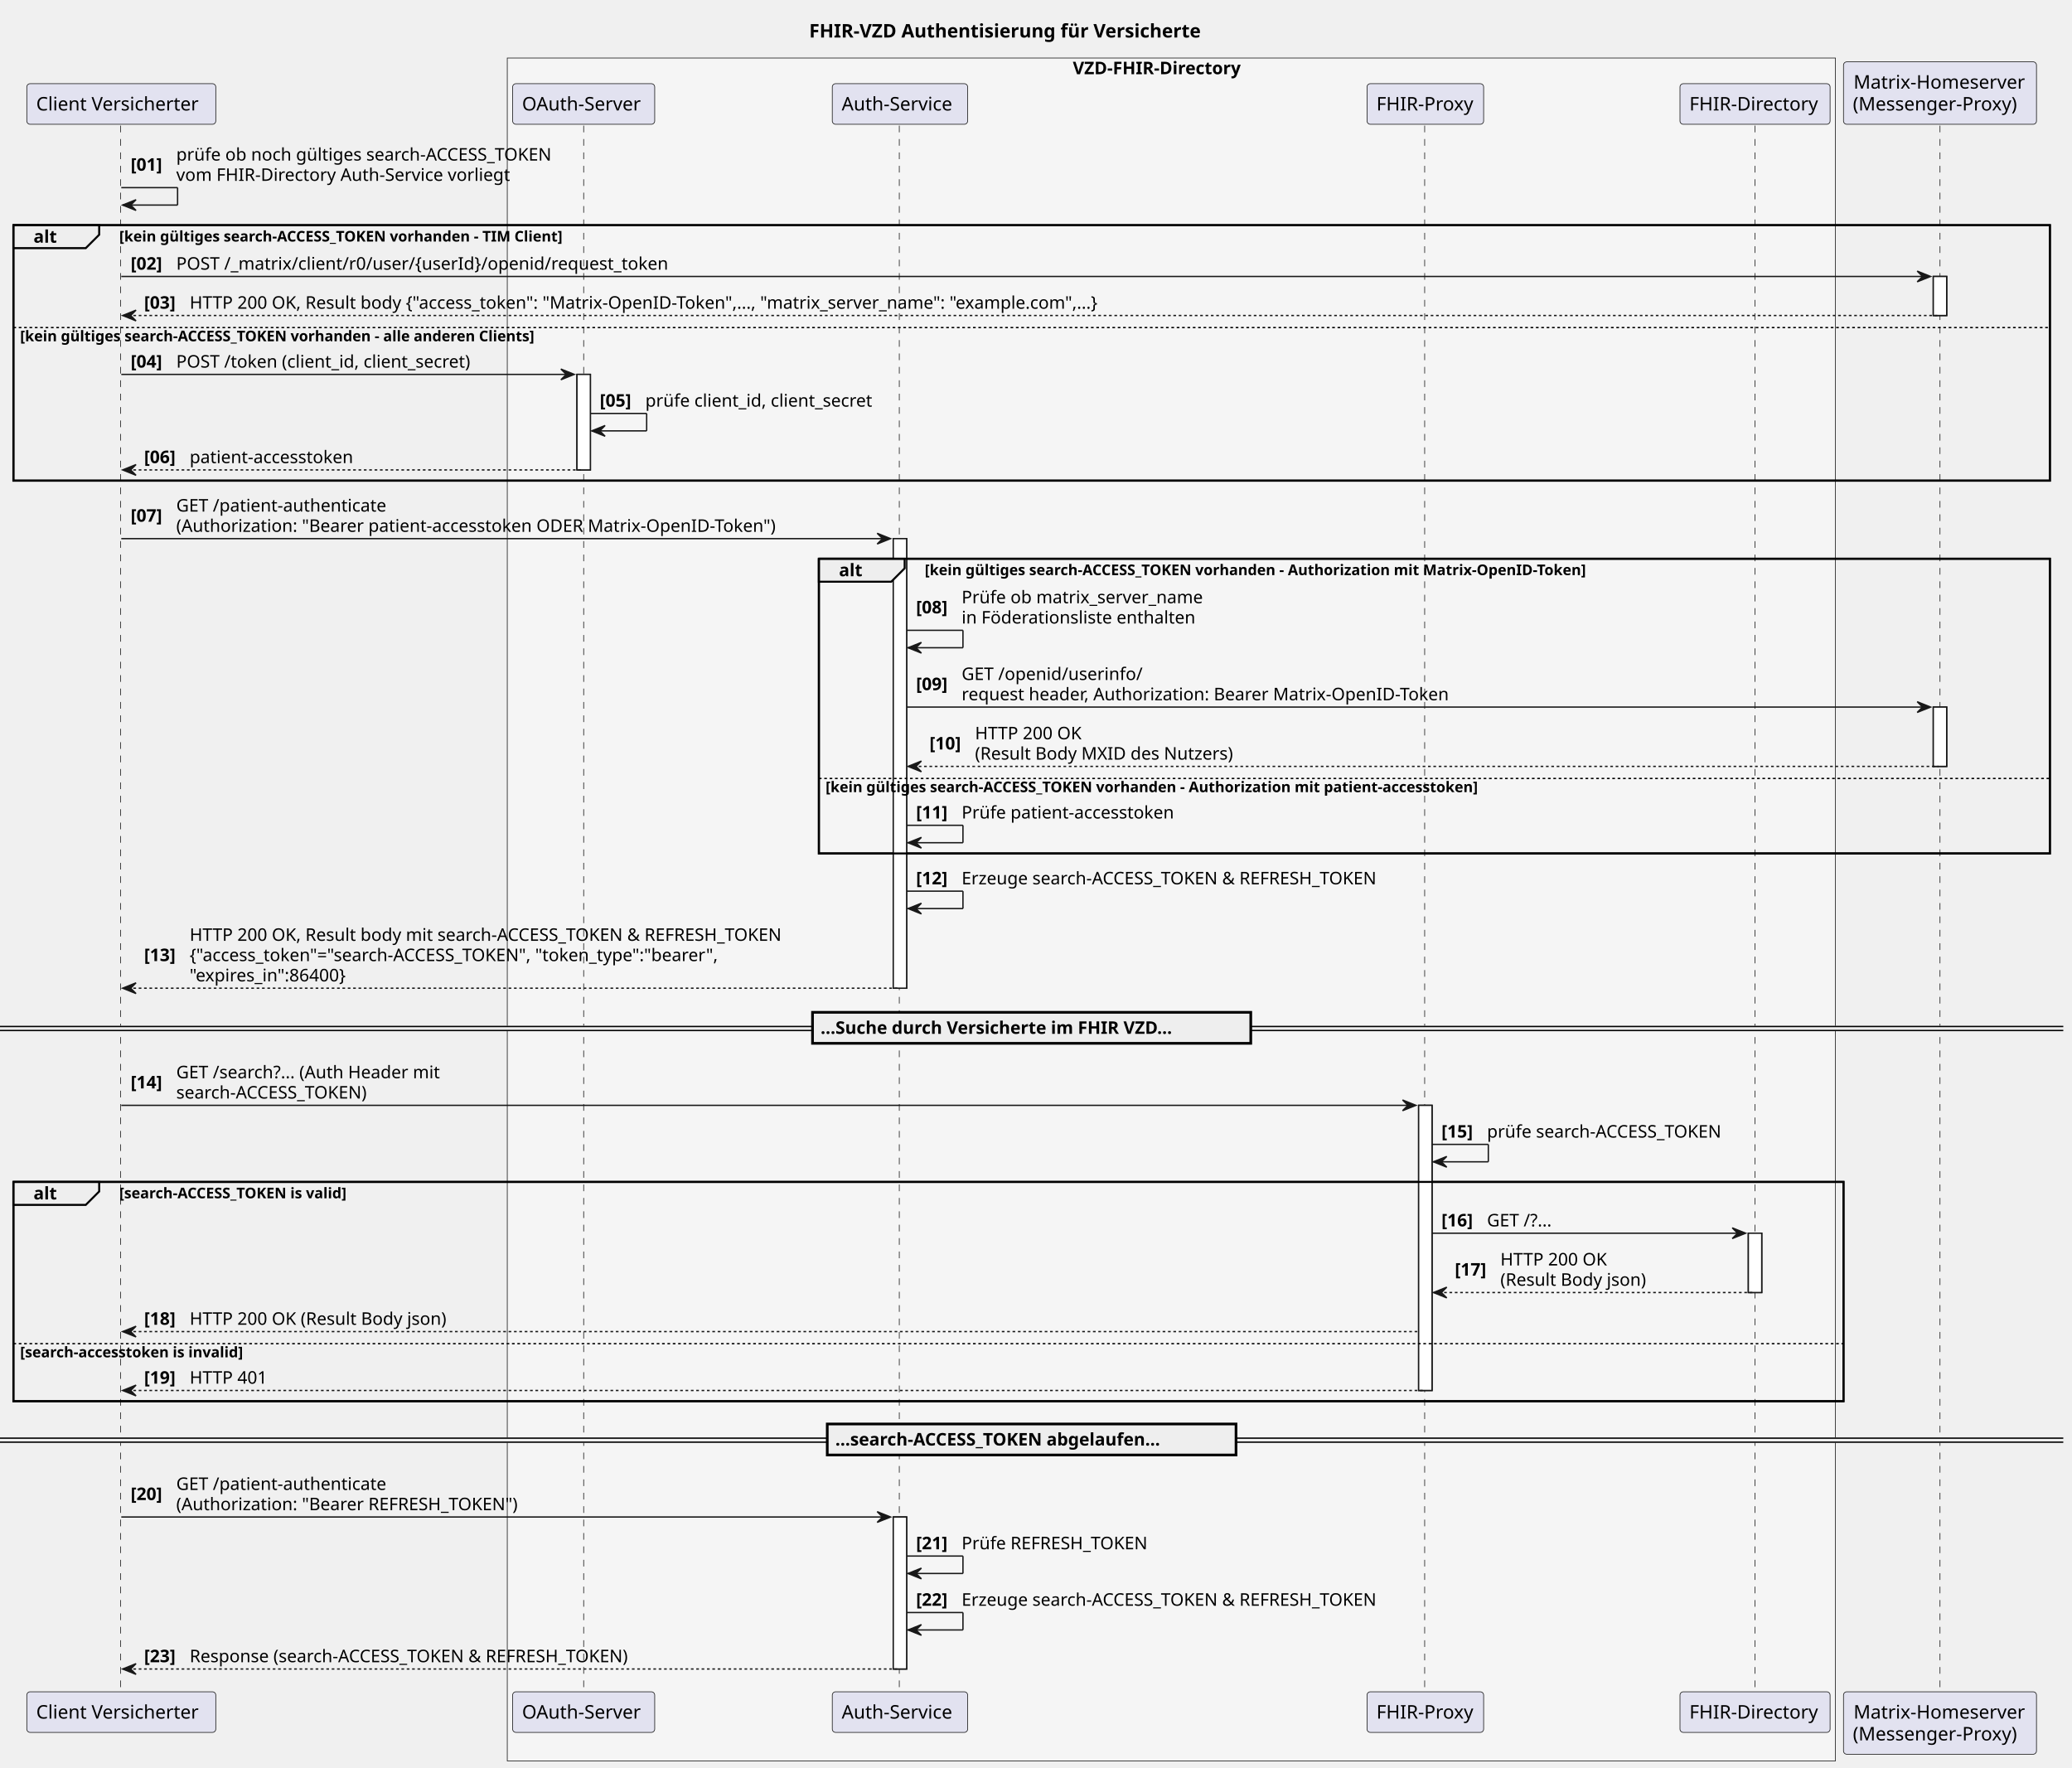
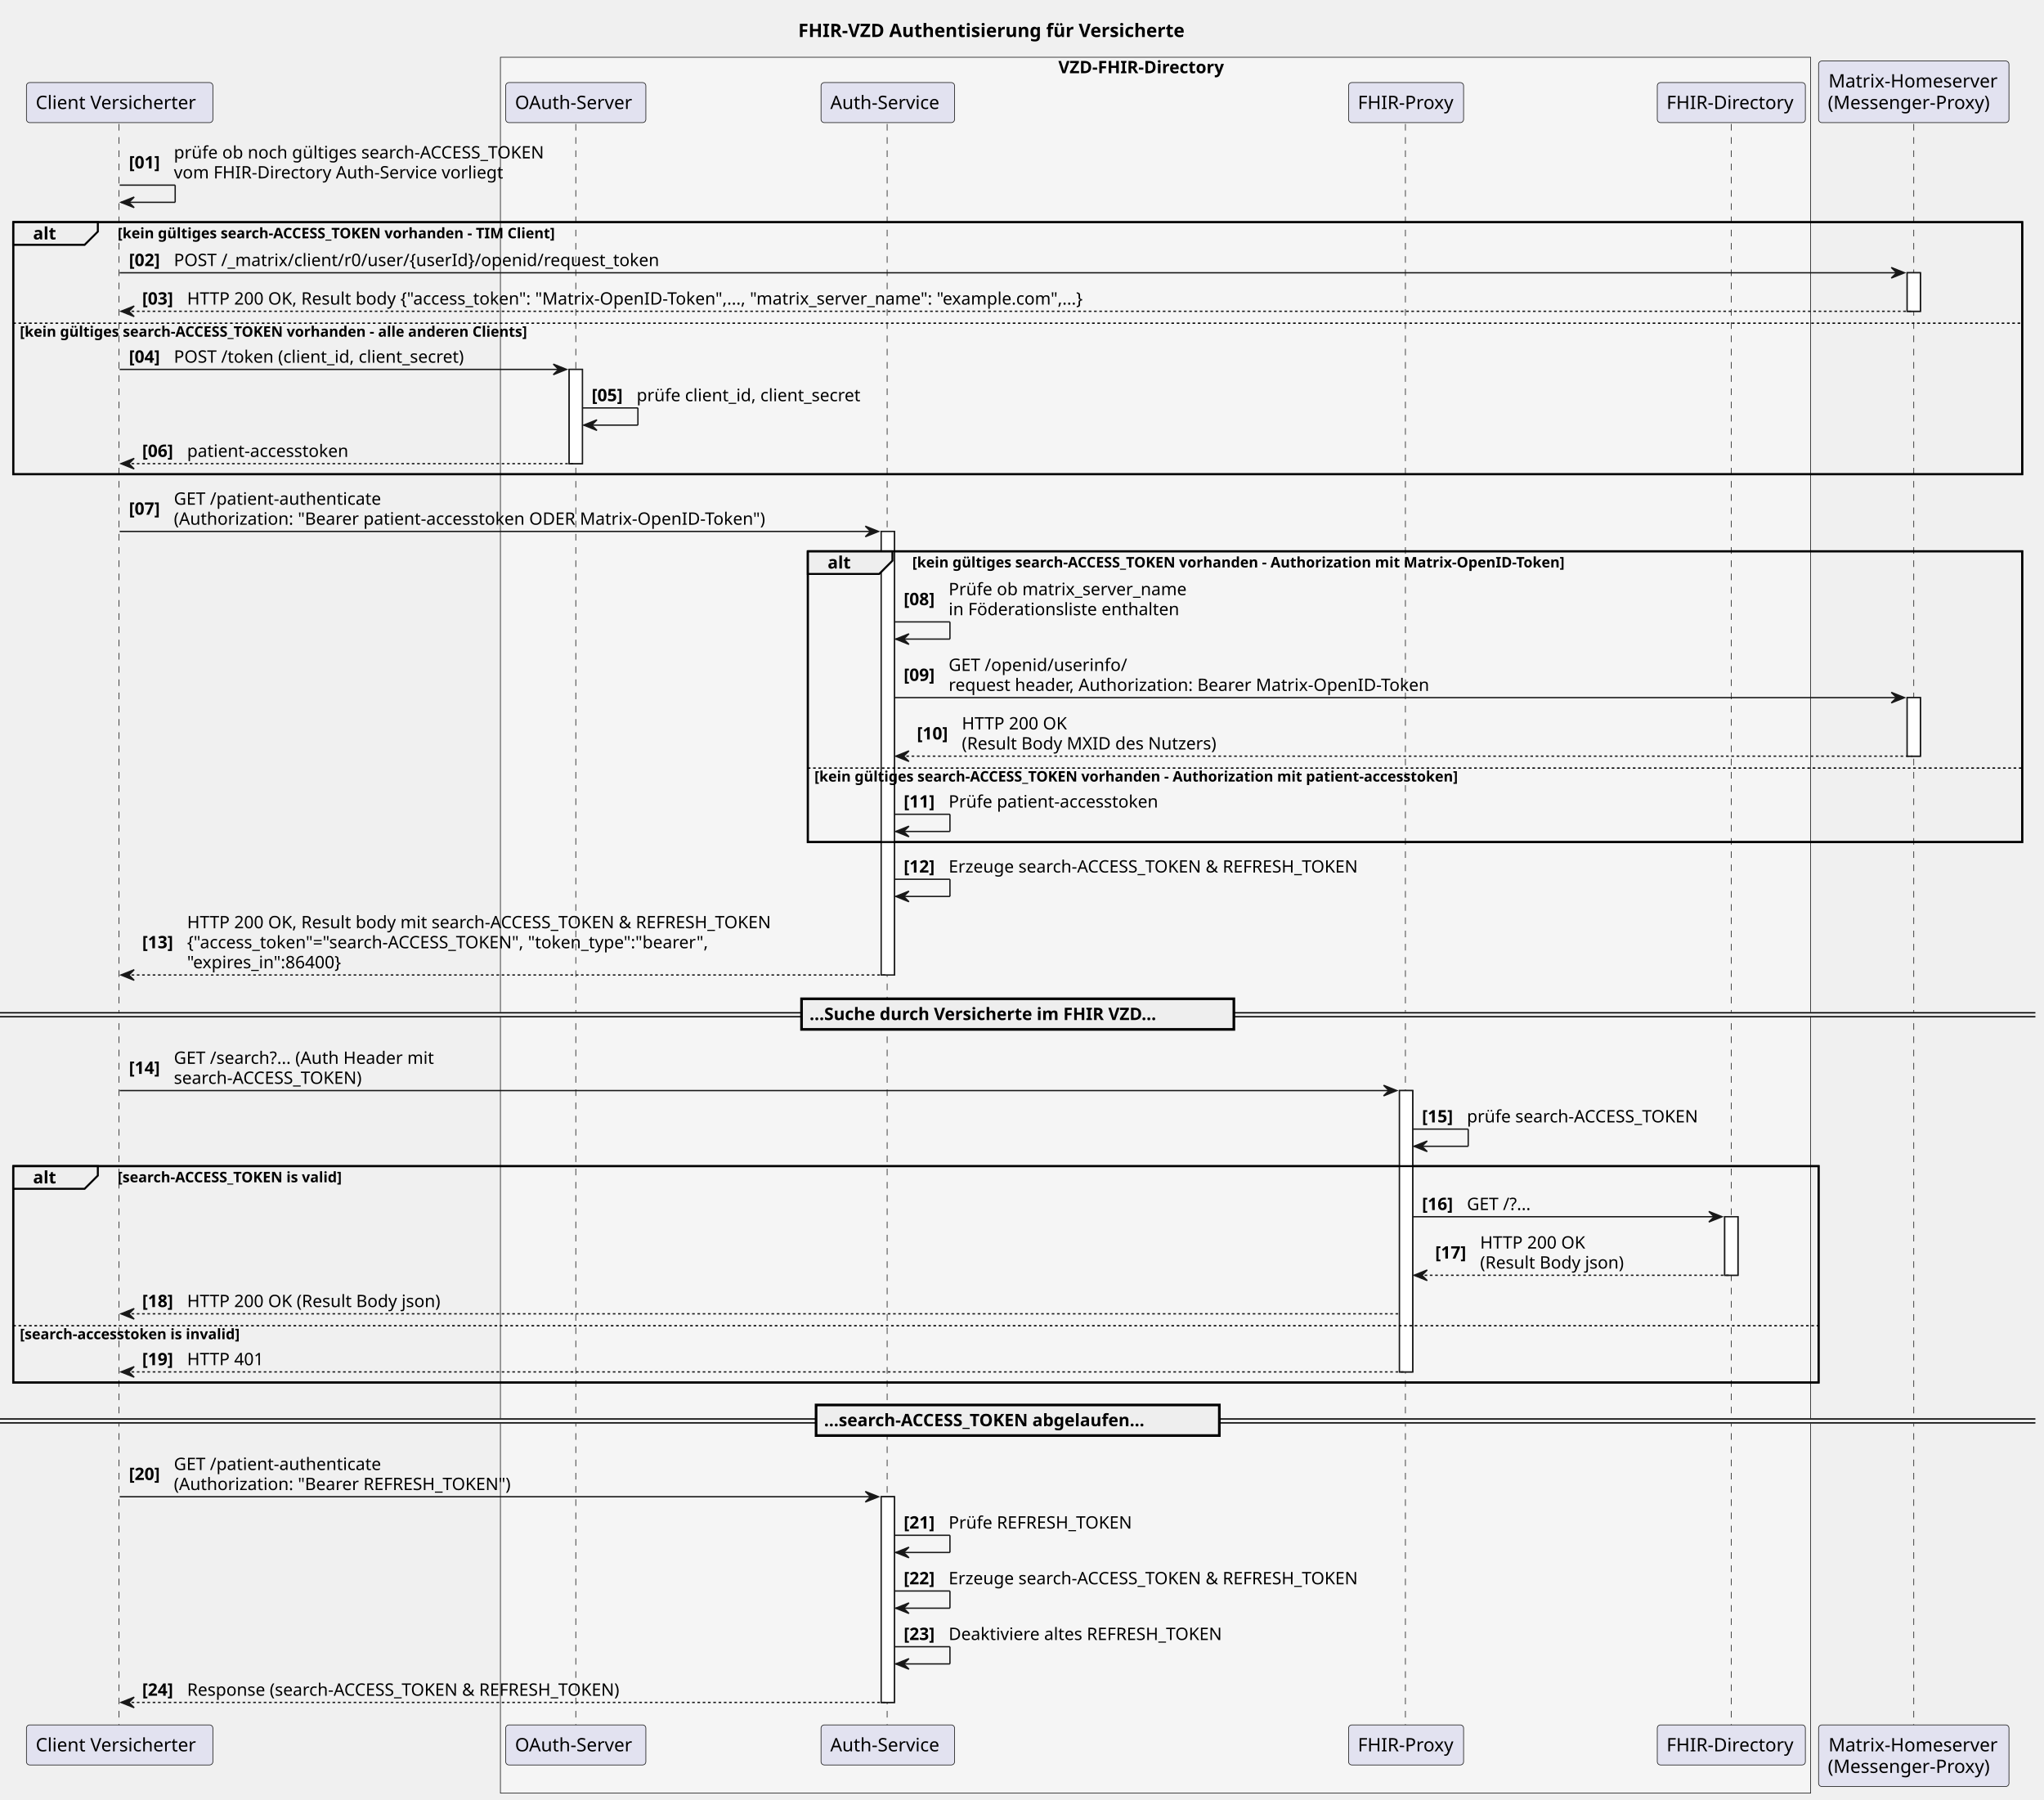
- <svg xmlns="http://www.w3.org/2000/svg" contentStyleType="text/css" height="1319px" preserveAspectRatio="none" style="width:1546px;height:1319px;background:#FFFFFF;" version="1.1" viewBox="0 0 1546 1319" width="1546px" zoomAndPan="magnify">
+ <svg xmlns="http://www.w3.org/2000/svg" contentStyleType="text/css" height="1361px" preserveAspectRatio="none" style="width:1546px;height:1361px;background:#FFFFFF;" version="1.1" viewBox="0 0 1546 1361" width="1546px" zoomAndPan="magnify">
  <defs />
  <g>
    <text fill="#000000" font-family="sans-serif" font-size="14" font-weight="bold" lengthAdjust="spacing" textLength="331" x="603.75" y="27.995">FHIR-VZD Authentisierung für Versicherte</text>
-     <rect fill="#F5F5F5" height="1270.484" style="stroke:#181818;stroke-width:0.5;" width="991" x="378.5" y="43.297" />
+     <rect fill="#F5F5F5" height="1312.617" style="stroke:#181818;stroke-width:0.5;" width="991" x="378.5" y="43.297" />
    <text fill="#000000" font-family="sans-serif" font-size="13" font-weight="bold" lengthAdjust="spacing" textLength="142" x="800.5" y="55.364">VZD-FHIR-Directory</text>
    <rect fill="#FFFFFF" height="71.266" style="stroke:#181818;stroke-width:1.0;" width="10" x="430.5" y="279.328" />
    <rect fill="#FFFFFF" height="335.398" style="stroke:#181818;stroke-width:1.0;" width="10" x="666.5" y="401.859" />
-     <rect fill="#FFFFFF" height="113.398" style="stroke:#181818;stroke-width:1.0;" width="10" x="666.5" y="1131.789" />
+     <rect fill="#FFFFFF" height="155.531" style="stroke:#181818;stroke-width:1.0;" width="10" x="666.5" y="1131.789" />
    <rect fill="#FFFFFF" height="212.734" style="stroke:#181818;stroke-width:1.0;" width="10" x="1058.5" y="824.656" />
    <rect fill="#FFFFFF" height="44.266" style="stroke:#181818;stroke-width:1.0;" width="10" x="1304.5" y="920.055" />
    <rect fill="#FFFFFF" height="29.133" style="stroke:#181818;stroke-width:1.0;" width="10" x="1442.5" y="206.258" />
    <rect fill="#FFFFFF" height="44.266" style="stroke:#181818;stroke-width:1.0;" width="10" x="1442.5" y="527.523" />
    <rect fill="none" height="190.602" style="stroke:#000000;stroke-width:1.5;" width="1519.5" x="10" y="167.992" />
    <rect fill="none" height="219.867" style="stroke:#000000;stroke-width:1.5;" width="918.5" x="611" y="416.859" />
    <rect fill="none" height="163.602" style="stroke:#000000;stroke-width:1.5;" width="1365.5" x="10" y="881.789" />
-     <line style="stroke:#181818;stroke-width:0.5;stroke-dasharray:5.0,5.0;" x1="90" x2="90" y1="93.727" y2="1263.188" />
-     <line style="stroke:#181818;stroke-width:0.5;stroke-dasharray:5.0,5.0;" x1="435.5" x2="435.5" y1="93.727" y2="1263.188" />
-     <line style="stroke:#181818;stroke-width:0.5;stroke-dasharray:5.0,5.0;" x1="671" x2="671" y1="93.727" y2="1263.188" />
-     <line style="stroke:#181818;stroke-width:0.5;stroke-dasharray:5.0,5.0;" x1="1063" x2="1063" y1="93.727" y2="1263.188" />
-     <line style="stroke:#181818;stroke-width:0.5;stroke-dasharray:5.0,5.0;" x1="1309.5" x2="1309.5" y1="93.727" y2="1263.188" />
-     <line style="stroke:#181818;stroke-width:0.5;stroke-dasharray:5.0,5.0;" x1="1447.5" x2="1447.5" y1="93.727" y2="1263.188" />
+     <line style="stroke:#181818;stroke-width:0.5;stroke-dasharray:5.0,5.0;" x1="90" x2="90" y1="93.727" y2="1305.32" />
+     <line style="stroke:#181818;stroke-width:0.5;stroke-dasharray:5.0,5.0;" x1="435.5" x2="435.5" y1="93.727" y2="1305.32" />
+     <line style="stroke:#181818;stroke-width:0.5;stroke-dasharray:5.0,5.0;" x1="671" x2="671" y1="93.727" y2="1305.32" />
+     <line style="stroke:#181818;stroke-width:0.5;stroke-dasharray:5.0,5.0;" x1="1063" x2="1063" y1="93.727" y2="1305.32" />
+     <line style="stroke:#181818;stroke-width:0.5;stroke-dasharray:5.0,5.0;" x1="1309.5" x2="1309.5" y1="93.727" y2="1305.32" />
+     <line style="stroke:#181818;stroke-width:0.5;stroke-dasharray:5.0,5.0;" x1="1447.5" x2="1447.5" y1="93.727" y2="1305.32" />
    <rect fill="#E2E2F0" height="30.297" rx="2.5" ry="2.5" style="stroke:#181818;stroke-width:0.5;" width="141" x="20" y="62.43" />
    <text fill="#000000" font-family="sans-serif" font-size="14" lengthAdjust="spacing" textLength="127" x="27" y="82.425">Client Versicherter</text>
-     <rect fill="#E2E2F0" height="30.297" rx="2.5" ry="2.5" style="stroke:#181818;stroke-width:0.5;" width="141" x="20" y="1262.188" />
-     <text fill="#000000" font-family="sans-serif" font-size="14" lengthAdjust="spacing" textLength="127" x="27" y="1282.183">Client Versicherter</text>
+     <rect fill="#E2E2F0" height="30.297" rx="2.5" ry="2.5" style="stroke:#181818;stroke-width:0.5;" width="141" x="20" y="1304.32" />
+     <text fill="#000000" font-family="sans-serif" font-size="14" lengthAdjust="spacing" textLength="127" x="27" y="1324.315">Client Versicherter</text>
    <rect fill="#E2E2F0" height="30.297" rx="2.5" ry="2.5" style="stroke:#181818;stroke-width:0.5;" width="106" x="382.5" y="62.43" />
    <text fill="#000000" font-family="sans-serif" font-size="14" lengthAdjust="spacing" textLength="92" x="389.5" y="82.425">OAuth-Server</text>
-     <rect fill="#E2E2F0" height="30.297" rx="2.5" ry="2.5" style="stroke:#181818;stroke-width:0.5;" width="106" x="382.5" y="1262.188" />
-     <text fill="#000000" font-family="sans-serif" font-size="14" lengthAdjust="spacing" textLength="92" x="389.5" y="1282.183">OAuth-Server</text>
+     <rect fill="#E2E2F0" height="30.297" rx="2.5" ry="2.5" style="stroke:#181818;stroke-width:0.5;" width="106" x="382.5" y="1304.32" />
+     <text fill="#000000" font-family="sans-serif" font-size="14" lengthAdjust="spacing" textLength="92" x="389.5" y="1324.315">OAuth-Server</text>
    <rect fill="#E2E2F0" height="30.297" rx="2.5" ry="2.5" style="stroke:#181818;stroke-width:0.5;" width="101" x="621" y="62.43" />
    <text fill="#000000" font-family="sans-serif" font-size="14" lengthAdjust="spacing" textLength="87" x="628" y="82.425">Auth-Service</text>
-     <rect fill="#E2E2F0" height="30.297" rx="2.5" ry="2.5" style="stroke:#181818;stroke-width:0.5;" width="101" x="621" y="1262.188" />
-     <text fill="#000000" font-family="sans-serif" font-size="14" lengthAdjust="spacing" textLength="87" x="628" y="1282.183">Auth-Service</text>
+     <rect fill="#E2E2F0" height="30.297" rx="2.5" ry="2.5" style="stroke:#181818;stroke-width:0.5;" width="101" x="621" y="1304.32" />
+     <text fill="#000000" font-family="sans-serif" font-size="14" lengthAdjust="spacing" textLength="87" x="628" y="1324.315">Auth-Service</text>
    <rect fill="#E2E2F0" height="30.297" rx="2.5" ry="2.5" style="stroke:#181818;stroke-width:0.5;" width="87" x="1020" y="62.43" />
    <text fill="#000000" font-family="sans-serif" font-size="14" lengthAdjust="spacing" textLength="73" x="1027" y="82.425">FHIR-Proxy</text>
-     <rect fill="#E2E2F0" height="30.297" rx="2.5" ry="2.5" style="stroke:#181818;stroke-width:0.5;" width="87" x="1020" y="1262.188" />
-     <text fill="#000000" font-family="sans-serif" font-size="14" lengthAdjust="spacing" textLength="73" x="1027" y="1282.183">FHIR-Proxy</text>
+     <rect fill="#E2E2F0" height="30.297" rx="2.5" ry="2.5" style="stroke:#181818;stroke-width:0.5;" width="87" x="1020" y="1304.32" />
+     <text fill="#000000" font-family="sans-serif" font-size="14" lengthAdjust="spacing" textLength="73" x="1027" y="1324.315">FHIR-Proxy</text>
    <rect fill="#E2E2F0" height="30.297" rx="2.5" ry="2.5" style="stroke:#181818;stroke-width:0.5;" width="112" x="1253.5" y="62.43" />
    <text fill="#000000" font-family="sans-serif" font-size="14" lengthAdjust="spacing" textLength="98" x="1260.5" y="82.425">FHIR-Directory</text>
-     <rect fill="#E2E2F0" height="30.297" rx="2.5" ry="2.5" style="stroke:#181818;stroke-width:0.5;" width="112" x="1253.5" y="1262.188" />
-     <text fill="#000000" font-family="sans-serif" font-size="14" lengthAdjust="spacing" textLength="98" x="1260.5" y="1282.183">FHIR-Directory</text>
+     <rect fill="#E2E2F0" height="30.297" rx="2.5" ry="2.5" style="stroke:#181818;stroke-width:0.5;" width="112" x="1253.5" y="1304.32" />
+     <text fill="#000000" font-family="sans-serif" font-size="14" lengthAdjust="spacing" textLength="98" x="1260.5" y="1324.315">FHIR-Directory</text>
    <rect fill="#E2E2F0" height="46.594" rx="2.5" ry="2.5" style="stroke:#181818;stroke-width:0.5;" width="144" x="1375.5" y="46.133" />
    <text fill="#000000" font-family="sans-serif" font-size="14" lengthAdjust="spacing" textLength="129" x="1383" y="66.128">Matrix-Homeserver</text>
    <text fill="#000000" font-family="sans-serif" font-size="14" lengthAdjust="spacing" textLength="130" x="1382.5" y="82.425">(Messenger-Proxy)</text>
-     <rect fill="#E2E2F0" height="46.594" rx="2.5" ry="2.5" style="stroke:#181818;stroke-width:0.5;" width="144" x="1375.5" y="1262.188" />
-     <text fill="#000000" font-family="sans-serif" font-size="14" lengthAdjust="spacing" textLength="129" x="1383" y="1282.183">Matrix-Homeserver</text>
-     <text fill="#000000" font-family="sans-serif" font-size="14" lengthAdjust="spacing" textLength="130" x="1382.5" y="1298.479">(Messenger-Proxy)</text>
+     <rect fill="#E2E2F0" height="46.594" rx="2.5" ry="2.5" style="stroke:#181818;stroke-width:0.5;" width="144" x="1375.5" y="1304.32" />
+     <text fill="#000000" font-family="sans-serif" font-size="14" lengthAdjust="spacing" textLength="129" x="1383" y="1324.315">Matrix-Homeserver</text>
+     <text fill="#000000" font-family="sans-serif" font-size="14" lengthAdjust="spacing" textLength="130" x="1382.5" y="1340.612">(Messenger-Proxy)</text>
    <rect fill="#FFFFFF" height="71.266" style="stroke:#181818;stroke-width:1.0;" width="10" x="430.5" y="279.328" />
    <rect fill="#FFFFFF" height="335.398" style="stroke:#181818;stroke-width:1.0;" width="10" x="666.5" y="401.859" />
-     <rect fill="#FFFFFF" height="113.398" style="stroke:#181818;stroke-width:1.0;" width="10" x="666.5" y="1131.789" />
+     <rect fill="#FFFFFF" height="155.531" style="stroke:#181818;stroke-width:1.0;" width="10" x="666.5" y="1131.789" />
    <rect fill="#FFFFFF" height="212.734" style="stroke:#181818;stroke-width:1.0;" width="10" x="1058.5" y="824.656" />
    <rect fill="#FFFFFF" height="44.266" style="stroke:#181818;stroke-width:1.0;" width="10" x="1304.5" y="920.055" />
    <rect fill="#FFFFFF" height="29.133" style="stroke:#181818;stroke-width:1.0;" width="10" x="1442.5" y="206.258" />
    <rect fill="#FFFFFF" height="44.266" style="stroke:#181818;stroke-width:1.0;" width="10" x="1442.5" y="527.523" />
    <line style="stroke:#181818;stroke-width:1.0;" x1="90.5" x2="132.5" y1="139.992" y2="139.992" />
    <line style="stroke:#181818;stroke-width:1.0;" x1="132.5" x2="132.5" y1="139.992" y2="152.992" />
    <line style="stroke:#181818;stroke-width:1.0;" x1="91.5" x2="132.5" y1="152.992" y2="152.992" />
    <polygon fill="#181818" points="101.5,148.992,91.5,152.992,101.5,156.992,97.5,152.992" style="stroke:#181818;stroke-width:1.0;" />
    <text fill="#000000" font-family="sans-serif" font-size="13" font-weight="bold" lengthAdjust="spacing" textLength="30" x="97.5" y="127.36">[01]</text>
    <text fill="#000000" font-family="sans-serif" font-size="13" lengthAdjust="spacing" textLength="297" x="131.5" y="119.793">prüfe ob noch gültiges search-ACCESS_TOKEN</text>
    <text fill="#000000" font-family="sans-serif" font-size="13" lengthAdjust="spacing" textLength="260" x="131.5" y="134.926">vom FHIR-Directory Auth-Service vorliegt</text>
    <path d="M10,167.992 L74,167.992 L74,175.125 L64,185.125 L10,185.125 L10,167.992 " fill="#EEEEEE" style="stroke:#000000;stroke-width:1.5;" />
    <rect fill="none" height="190.602" style="stroke:#000000;stroke-width:1.5;" width="1519.5" x="10" y="167.992" />
    <text fill="#000000" font-family="sans-serif" font-size="13" font-weight="bold" lengthAdjust="spacing" textLength="19" x="25" y="181.059">alt</text>
    <text fill="#000000" font-family="sans-serif" font-size="11" font-weight="bold" lengthAdjust="spacing" textLength="395" x="89" y="180.203">[kein gültiges search-ACCESS_TOKEN vorhanden - TIM Client]</text>
    <polygon fill="#181818" points="1430.5,202.258,1440.5,206.258,1430.5,210.258,1434.5,206.258" style="stroke:#181818;stroke-width:1.0;" />
    <line style="stroke:#181818;stroke-width:1.0;" x1="90.5" x2="1436.5" y1="206.258" y2="206.258" />
    <text fill="#000000" font-family="sans-serif" font-size="13" font-weight="bold" lengthAdjust="spacing" textLength="30" x="97.5" y="201.192">[02]</text>
    <text fill="#000000" font-family="sans-serif" font-size="13" lengthAdjust="spacing" textLength="379" x="131.5" y="201.192">POST /_matrix/client/r0/user/{userId}/openid/request_token</text>
    <polygon fill="#181818" points="101.5,231.391,91.5,235.391,101.5,239.391,97.5,235.391" style="stroke:#181818;stroke-width:1.0;" />
    <line style="stroke:#181818;stroke-width:1.0;stroke-dasharray:2.0,2.0;" x1="95.5" x2="1446.5" y1="235.391" y2="235.391" />
    <text fill="#000000" font-family="sans-serif" font-size="13" font-weight="bold" lengthAdjust="spacing" textLength="30" x="107.5" y="230.325">[03]</text>
    <text fill="#000000" font-family="sans-serif" font-size="13" lengthAdjust="spacing" textLength="720" x="141.5" y="230.325">HTTP 200 OK, Result body {"access_token": "Matrix-OpenID-Token",..., "matrix_server_name": "example.com",...}</text>
    <line style="stroke:#000000;stroke-width:1.0;stroke-dasharray:2.0,2.0;" x1="10" x2="1529.5" y1="244.391" y2="244.391" />
    <text fill="#000000" font-family="sans-serif" font-size="11" font-weight="bold" lengthAdjust="spacing" textLength="460" x="15" y="254.601">[kein gültiges search-ACCESS_TOKEN vorhanden - alle anderen Clients]</text>
    <polygon fill="#181818" points="418.5,275.328,428.5,279.328,418.5,283.328,422.5,279.328" style="stroke:#181818;stroke-width:1.0;" />
    <line style="stroke:#181818;stroke-width:1.0;" x1="90.5" x2="424.5" y1="279.328" y2="279.328" />
    <text fill="#000000" font-family="sans-serif" font-size="13" font-weight="bold" lengthAdjust="spacing" textLength="30" x="97.5" y="274.262">[04]</text>
    <text fill="#000000" font-family="sans-serif" font-size="13" lengthAdjust="spacing" textLength="233" x="131.5" y="274.262">POST /token (client_id, client_secret)</text>
    <line style="stroke:#181818;stroke-width:1.0;" x1="440.5" x2="482.5" y1="308.461" y2="308.461" />
    <line style="stroke:#181818;stroke-width:1.0;" x1="482.5" x2="482.5" y1="308.461" y2="321.461" />
    <line style="stroke:#181818;stroke-width:1.0;" x1="441.5" x2="482.5" y1="321.461" y2="321.461" />
    <polygon fill="#181818" points="451.5,317.461,441.5,321.461,451.5,325.461,447.5,321.461" style="stroke:#181818;stroke-width:1.0;" />
    <text fill="#000000" font-family="sans-serif" font-size="13" font-weight="bold" lengthAdjust="spacing" textLength="30" x="447.5" y="303.395">[05]</text>
    <text fill="#000000" font-family="sans-serif" font-size="13" lengthAdjust="spacing" textLength="178" x="481.5" y="303.395">prüfe client_id, client_secret</text>
    <polygon fill="#181818" points="101.5,346.594,91.5,350.594,101.5,354.594,97.5,350.594" style="stroke:#181818;stroke-width:1.0;" />
    <line style="stroke:#181818;stroke-width:1.0;stroke-dasharray:2.0,2.0;" x1="95.5" x2="434.5" y1="350.594" y2="350.594" />
    <text fill="#000000" font-family="sans-serif" font-size="13" font-weight="bold" lengthAdjust="spacing" textLength="30" x="107.5" y="345.528">[06]</text>
    <text fill="#000000" font-family="sans-serif" font-size="13" lengthAdjust="spacing" textLength="130" x="141.5" y="345.528">patient-accesstoken</text>
    <polygon fill="#181818" points="654.5,397.859,664.5,401.859,654.5,405.859,658.5,401.859" style="stroke:#181818;stroke-width:1.0;" />
    <line style="stroke:#181818;stroke-width:1.0;" x1="90.5" x2="660.5" y1="401.859" y2="401.859" />
    <text fill="#000000" font-family="sans-serif" font-size="13" font-weight="bold" lengthAdjust="spacing" textLength="30" x="97.5" y="389.227">[07]</text>
    <text fill="#000000" font-family="sans-serif" font-size="13" lengthAdjust="spacing" textLength="164" x="131.5" y="381.661">GET /patient-authenticate</text>
    <text fill="#000000" font-family="sans-serif" font-size="13" lengthAdjust="spacing" textLength="468" x="131.5" y="396.793">(Authorization: "Bearer patient-accesstoken ODER Matrix-OpenID-Token")</text>
    <path d="M611,416.859 L675,416.859 L675,423.992 L665,433.992 L611,433.992 L611,416.859 " fill="#EEEEEE" style="stroke:#000000;stroke-width:1.5;" />
    <rect fill="none" height="219.867" style="stroke:#000000;stroke-width:1.5;" width="918.5" x="611" y="416.859" />
    <text fill="#000000" font-family="sans-serif" font-size="13" font-weight="bold" lengthAdjust="spacing" textLength="19" x="626" y="429.926">alt</text>
    <text fill="#000000" font-family="sans-serif" font-size="11" font-weight="bold" lengthAdjust="spacing" textLength="580" x="690" y="429.07">[kein gültiges search-ACCESS_TOKEN vorhanden - Authorization mit Matrix-OpenID-Token]</text>
    <line style="stroke:#181818;stroke-width:1.0;" x1="676.5" x2="718.5" y1="470.258" y2="470.258" />
    <line style="stroke:#181818;stroke-width:1.0;" x1="718.5" x2="718.5" y1="470.258" y2="483.258" />
    <line style="stroke:#181818;stroke-width:1.0;" x1="677.5" x2="718.5" y1="483.258" y2="483.258" />
    <polygon fill="#181818" points="687.5,479.258,677.5,483.258,687.5,487.258,683.5,483.258" style="stroke:#181818;stroke-width:1.0;" />
    <text fill="#000000" font-family="sans-serif" font-size="13" font-weight="bold" lengthAdjust="spacing" textLength="30" x="683.5" y="457.625">[08]</text>
    <text fill="#000000" font-family="sans-serif" font-size="13" lengthAdjust="spacing" textLength="189" x="717.5" y="450.059">Prüfe ob matrix_server_name</text>
    <text fill="#000000" font-family="sans-serif" font-size="13" lengthAdjust="spacing" textLength="181" x="717.5" y="465.192">in Föderationsliste enthalten</text>
    <polygon fill="#181818" points="1430.5,523.523,1440.5,527.523,1430.5,531.523,1434.5,527.523" style="stroke:#181818;stroke-width:1.0;" />
    <line style="stroke:#181818;stroke-width:1.0;" x1="676.5" x2="1436.5" y1="527.523" y2="527.523" />
    <text fill="#000000" font-family="sans-serif" font-size="13" font-weight="bold" lengthAdjust="spacing" textLength="30" x="683.5" y="514.891">[09]</text>
    <text fill="#000000" font-family="sans-serif" font-size="13" lengthAdjust="spacing" textLength="135" x="717.5" y="507.325">GET /openid/userinfo/</text>
    <text fill="#000000" font-family="sans-serif" font-size="13" lengthAdjust="spacing" textLength="380" x="717.5" y="522.457">request header, Authorization: Bearer Matrix-OpenID-Token</text>
    <polygon fill="#181818" points="687.5,567.789,677.5,571.789,687.5,575.789,683.5,571.789" style="stroke:#181818;stroke-width:1.0;" />
    <line style="stroke:#181818;stroke-width:1.0;stroke-dasharray:2.0,2.0;" x1="681.5" x2="1446.5" y1="571.789" y2="571.789" />
    <text fill="#000000" font-family="sans-serif" font-size="13" font-weight="bold" lengthAdjust="spacing" textLength="30" x="693.5" y="559.157">[10]</text>
    <text fill="#000000" font-family="sans-serif" font-size="13" lengthAdjust="spacing" textLength="82" x="727.5" y="551.59">HTTP 200 OK</text>
    <text fill="#000000" font-family="sans-serif" font-size="13" lengthAdjust="spacing" textLength="202" x="727.5" y="566.723">(Result Body MXID des Nutzers)</text>
    <line style="stroke:#000000;stroke-width:1.0;stroke-dasharray:2.0,2.0;" x1="611" x2="1529.5" y1="580.789" y2="580.789" />
    <text fill="#000000" font-family="sans-serif" font-size="11" font-weight="bold" lengthAdjust="spacing" textLength="575" x="616" y="591">[kein gültiges search-ACCESS_TOKEN vorhanden - Authorization mit patient-accesstoken]</text>
    <line style="stroke:#181818;stroke-width:1.0;" x1="676.5" x2="718.5" y1="615.727" y2="615.727" />
    <line style="stroke:#181818;stroke-width:1.0;" x1="718.5" x2="718.5" y1="615.727" y2="628.727" />
    <line style="stroke:#181818;stroke-width:1.0;" x1="677.5" x2="718.5" y1="628.727" y2="628.727" />
    <polygon fill="#181818" points="687.5,624.727,677.5,628.727,687.5,632.727,683.5,628.727" style="stroke:#181818;stroke-width:1.0;" />
    <text fill="#000000" font-family="sans-serif" font-size="13" font-weight="bold" lengthAdjust="spacing" textLength="30" x="683.5" y="610.661">[11]</text>
    <text fill="#000000" font-family="sans-serif" font-size="13" lengthAdjust="spacing" textLength="167" x="717.5" y="610.661">Prüfe patient-accesstoken</text>
    <line style="stroke:#181818;stroke-width:1.0;" x1="676.5" x2="718.5" y1="664.859" y2="664.859" />
    <line style="stroke:#181818;stroke-width:1.0;" x1="718.5" x2="718.5" y1="664.859" y2="677.859" />
    <line style="stroke:#181818;stroke-width:1.0;" x1="677.5" x2="718.5" y1="677.859" y2="677.859" />
    <polygon fill="#181818" points="687.5,673.859,677.5,677.859,687.5,681.859,683.5,677.859" style="stroke:#181818;stroke-width:1.0;" />
    <text fill="#000000" font-family="sans-serif" font-size="13" font-weight="bold" lengthAdjust="spacing" textLength="30" x="683.5" y="659.793">[12]</text>
    <text fill="#000000" font-family="sans-serif" font-size="13" lengthAdjust="spacing" textLength="334" x="717.5" y="659.793">Erzeuge search-ACCESS_TOKEN &amp; REFRESH_TOKEN</text>
    <polygon fill="#181818" points="101.5,733.258,91.5,737.258,101.5,741.258,97.5,737.258" style="stroke:#181818;stroke-width:1.0;" />
    <line style="stroke:#181818;stroke-width:1.0;stroke-dasharray:2.0,2.0;" x1="95.5" x2="670.5" y1="737.258" y2="737.258" />
    <text fill="#000000" font-family="sans-serif" font-size="13" font-weight="bold" lengthAdjust="spacing" textLength="30" x="107.5" y="717.059">[13]</text>
    <text fill="#000000" font-family="sans-serif" font-size="13" lengthAdjust="spacing" textLength="471" x="141.5" y="701.926">HTTP 200 OK, Result body mit search-ACCESS_TOKEN &amp; REFRESH_TOKEN</text>
    <text fill="#000000" font-family="sans-serif" font-size="13" lengthAdjust="spacing" textLength="426" x="141.5" y="717.059">{"access_token"="search-ACCESS_TOKEN", "token_type":"bearer",</text>
    <text fill="#000000" font-family="sans-serif" font-size="13" lengthAdjust="spacing" textLength="126" x="141.5" y="732.192">"expires_in":86400}</text>
    <rect fill="#EEEEEE" height="3" style="stroke:#EEEEEE;stroke-width:1.0;" width="1539.5" x="0" y="765.824" />
    <line style="stroke:#000000;stroke-width:1.0;" x1="0" x2="1539.5" y1="765.824" y2="765.824" />
    <line style="stroke:#000000;stroke-width:1.0;" x1="0" x2="1539.5" y1="768.824" y2="768.824" />
    <rect fill="#EEEEEE" height="23.133" style="stroke:#000000;stroke-width:2.0;" width="327" x="606.25" y="755.258" />
    <text fill="#000000" font-family="sans-serif" font-size="13" font-weight="bold" lengthAdjust="spacing" textLength="308" x="612.25" y="771.325">...Suche durch Versicherte im FHIR VZD...</text>
    <polygon fill="#181818" points="1046.5,820.656,1056.5,824.656,1046.5,828.656,1050.5,824.656" style="stroke:#181818;stroke-width:1.0;" />
    <line style="stroke:#181818;stroke-width:1.0;" x1="90.5" x2="1052.5" y1="824.656" y2="824.656" />
    <text fill="#000000" font-family="sans-serif" font-size="13" font-weight="bold" lengthAdjust="spacing" textLength="30" x="97.5" y="812.024">[14]</text>
    <text fill="#000000" font-family="sans-serif" font-size="13" lengthAdjust="spacing" textLength="210" x="131.5" y="804.457">GET /search?... (Auth Header mit</text>
    <text fill="#000000" font-family="sans-serif" font-size="13" lengthAdjust="spacing" textLength="156" x="131.5" y="819.59">search-ACCESS_TOKEN)</text>
    <line style="stroke:#181818;stroke-width:1.0;" x1="1068.5" x2="1110.5" y1="853.789" y2="853.789" />
    <line style="stroke:#181818;stroke-width:1.0;" x1="1110.5" x2="1110.5" y1="853.789" y2="866.789" />
    <line style="stroke:#181818;stroke-width:1.0;" x1="1069.5" x2="1110.5" y1="866.789" y2="866.789" />
    <polygon fill="#181818" points="1079.5,862.789,1069.5,866.789,1079.5,870.789,1075.5,866.789" style="stroke:#181818;stroke-width:1.0;" />
    <text fill="#000000" font-family="sans-serif" font-size="13" font-weight="bold" lengthAdjust="spacing" textLength="30" x="1075.5" y="848.723">[15]</text>
    <text fill="#000000" font-family="sans-serif" font-size="13" lengthAdjust="spacing" textLength="188" x="1109.5" y="848.723">prüfe search-ACCESS_TOKEN</text>
    <path d="M10,881.789 L74,881.789 L74,888.922 L64,898.922 L10,898.922 L10,881.789 " fill="#EEEEEE" style="stroke:#000000;stroke-width:1.5;" />
    <rect fill="none" height="163.602" style="stroke:#000000;stroke-width:1.5;" width="1365.5" x="10" y="881.789" />
    <text fill="#000000" font-family="sans-serif" font-size="13" font-weight="bold" lengthAdjust="spacing" textLength="19" x="25" y="894.856">alt</text>
    <text fill="#000000" font-family="sans-serif" font-size="11" font-weight="bold" lengthAdjust="spacing" textLength="208" x="89" y="894">[search-ACCESS_TOKEN is valid]</text>
    <polygon fill="#181818" points="1292.5,916.055,1302.5,920.055,1292.5,924.055,1296.5,920.055" style="stroke:#181818;stroke-width:1.0;" />
    <line style="stroke:#181818;stroke-width:1.0;" x1="1068.5" x2="1298.5" y1="920.055" y2="920.055" />
    <text fill="#000000" font-family="sans-serif" font-size="13" font-weight="bold" lengthAdjust="spacing" textLength="30" x="1075.5" y="914.989">[16]</text>
    <text fill="#000000" font-family="sans-serif" font-size="13" lengthAdjust="spacing" textLength="52" x="1109.5" y="914.989">GET /?...</text>
    <polygon fill="#181818" points="1079.5,960.32,1069.5,964.32,1079.5,968.32,1075.5,964.32" style="stroke:#181818;stroke-width:1.0;" />
    <line style="stroke:#181818;stroke-width:1.0;stroke-dasharray:2.0,2.0;" x1="1073.5" x2="1308.5" y1="964.32" y2="964.32" />
    <text fill="#000000" font-family="sans-serif" font-size="13" font-weight="bold" lengthAdjust="spacing" textLength="30" x="1085.5" y="951.688">[17]</text>
    <text fill="#000000" font-family="sans-serif" font-size="13" lengthAdjust="spacing" textLength="82" x="1119.5" y="944.122">HTTP 200 OK</text>
    <text fill="#000000" font-family="sans-serif" font-size="13" lengthAdjust="spacing" textLength="115" x="1119.5" y="959.254">(Result Body json)</text>
    <polygon fill="#181818" points="101.5,989.453,91.5,993.453,101.5,997.453,97.5,993.453" style="stroke:#181818;stroke-width:1.0;" />
    <line style="stroke:#181818;stroke-width:1.0;stroke-dasharray:2.0,2.0;" x1="95.5" x2="1057.5" y1="993.453" y2="993.453" />
    <text fill="#000000" font-family="sans-serif" font-size="13" font-weight="bold" lengthAdjust="spacing" textLength="30" x="107.5" y="988.387">[18]</text>
    <text fill="#000000" font-family="sans-serif" font-size="13" lengthAdjust="spacing" textLength="201" x="141.5" y="988.387">HTTP 200 OK (Result Body json)</text>
    <line style="stroke:#000000;stroke-width:1.0;stroke-dasharray:2.0,2.0;" x1="10" x2="1375.5" y1="1002.453" y2="1002.453" />
    <text fill="#000000" font-family="sans-serif" font-size="11" font-weight="bold" lengthAdjust="spacing" textLength="200" x="15" y="1012.664">[search-accesstoken is invalid]</text>
    <polygon fill="#181818" points="101.5,1033.391,91.5,1037.391,101.5,1041.391,97.5,1037.391" style="stroke:#181818;stroke-width:1.0;" />
    <line style="stroke:#181818;stroke-width:1.0;stroke-dasharray:2.0,2.0;" x1="95.5" x2="1062.5" y1="1037.391" y2="1037.391" />
    <text fill="#000000" font-family="sans-serif" font-size="13" font-weight="bold" lengthAdjust="spacing" textLength="30" x="107.5" y="1032.325">[19]</text>
    <text fill="#000000" font-family="sans-serif" font-size="13" lengthAdjust="spacing" textLength="60" x="141.5" y="1032.325">HTTP 401</text>
    <rect fill="#EEEEEE" height="3" style="stroke:#EEEEEE;stroke-width:1.0;" width="1539.5" x="0" y="1072.957" />
    <line style="stroke:#000000;stroke-width:1.0;" x1="0" x2="1539.5" y1="1072.957" y2="1072.957" />
    <line style="stroke:#000000;stroke-width:1.0;" x1="0" x2="1539.5" y1="1075.957" y2="1075.957" />
    <rect fill="#EEEEEE" height="23.133" style="stroke:#000000;stroke-width:2.0;" width="305" x="617.25" y="1062.391" />
    <text fill="#000000" font-family="sans-serif" font-size="13" font-weight="bold" lengthAdjust="spacing" textLength="286" x="623.25" y="1078.457">...search-ACCESS_TOKEN abgelaufen...</text>
    <polygon fill="#181818" points="654.5,1127.789,664.5,1131.789,654.5,1135.789,658.5,1131.789" style="stroke:#181818;stroke-width:1.0;" />
    <line style="stroke:#181818;stroke-width:1.0;" x1="90.5" x2="660.5" y1="1131.789" y2="1131.789" />
    <text fill="#000000" font-family="sans-serif" font-size="13" font-weight="bold" lengthAdjust="spacing" textLength="30" x="97.5" y="1119.157">[20]</text>
    <text fill="#000000" font-family="sans-serif" font-size="13" lengthAdjust="spacing" textLength="164" x="131.5" y="1111.59">GET /patient-authenticate</text>
    <text fill="#000000" font-family="sans-serif" font-size="13" lengthAdjust="spacing" textLength="268" x="131.5" y="1126.723">(Authorization: "Bearer REFRESH_TOKEN")</text>
    <line style="stroke:#181818;stroke-width:1.0;" x1="676.5" x2="718.5" y1="1160.922" y2="1160.922" />
    <line style="stroke:#181818;stroke-width:1.0;" x1="718.5" x2="718.5" y1="1160.922" y2="1173.922" />
    <line style="stroke:#181818;stroke-width:1.0;" x1="677.5" x2="718.5" y1="1173.922" y2="1173.922" />
    <polygon fill="#181818" points="687.5,1169.922,677.5,1173.922,687.5,1177.922,683.5,1173.922" style="stroke:#181818;stroke-width:1.0;" />
    <text fill="#000000" font-family="sans-serif" font-size="13" font-weight="bold" lengthAdjust="spacing" textLength="30" x="683.5" y="1155.856">[21]</text>
    <text fill="#000000" font-family="sans-serif" font-size="13" lengthAdjust="spacing" textLength="145" x="717.5" y="1155.856">Prüfe REFRESH_TOKEN</text>
    <line style="stroke:#181818;stroke-width:1.0;" x1="676.5" x2="718.5" y1="1203.055" y2="1203.055" />
    <line style="stroke:#181818;stroke-width:1.0;" x1="718.5" x2="718.5" y1="1203.055" y2="1216.055" />
    <line style="stroke:#181818;stroke-width:1.0;" x1="677.5" x2="718.5" y1="1216.055" y2="1216.055" />
    <polygon fill="#181818" points="687.5,1212.055,677.5,1216.055,687.5,1220.055,683.5,1216.055" style="stroke:#181818;stroke-width:1.0;" />
    <text fill="#000000" font-family="sans-serif" font-size="13" font-weight="bold" lengthAdjust="spacing" textLength="30" x="683.5" y="1197.989">[22]</text>
    <text fill="#000000" font-family="sans-serif" font-size="13" lengthAdjust="spacing" textLength="334" x="717.5" y="1197.989">Erzeuge search-ACCESS_TOKEN &amp; REFRESH_TOKEN</text>
-     <polygon fill="#181818" points="101.5,1241.188,91.5,1245.188,101.5,1249.188,97.5,1245.188" style="stroke:#181818;stroke-width:1.0;" />
-     <line style="stroke:#181818;stroke-width:1.0;stroke-dasharray:2.0,2.0;" x1="95.5" x2="670.5" y1="1245.188" y2="1245.188" />
-     <text fill="#000000" font-family="sans-serif" font-size="13" font-weight="bold" lengthAdjust="spacing" textLength="30" x="107.5" y="1240.122">[23]</text>
-     <text fill="#000000" font-family="sans-serif" font-size="13" lengthAdjust="spacing" textLength="354" x="141.5" y="1240.122">Response (search-ACCESS_TOKEN &amp; REFRESH_TOKEN)</text>
+     <line style="stroke:#181818;stroke-width:1.0;" x1="676.5" x2="718.5" y1="1245.188" y2="1245.188" />
+     <line style="stroke:#181818;stroke-width:1.0;" x1="718.5" x2="718.5" y1="1245.188" y2="1258.188" />
+     <line style="stroke:#181818;stroke-width:1.0;" x1="677.5" x2="718.5" y1="1258.188" y2="1258.188" />
+     <polygon fill="#181818" points="687.5,1254.188,677.5,1258.188,687.5,1262.188,683.5,1258.188" style="stroke:#181818;stroke-width:1.0;" />
+     <text fill="#000000" font-family="sans-serif" font-size="13" font-weight="bold" lengthAdjust="spacing" textLength="30" x="683.5" y="1240.122">[23]</text>
+     <text fill="#000000" font-family="sans-serif" font-size="13" lengthAdjust="spacing" textLength="219" x="717.5" y="1240.122">Deaktiviere altes REFRESH_TOKEN</text>
+     <polygon fill="#181818" points="101.5,1283.32,91.5,1287.32,101.5,1291.32,97.5,1287.32" style="stroke:#181818;stroke-width:1.0;" />
+     <line style="stroke:#181818;stroke-width:1.0;stroke-dasharray:2.0,2.0;" x1="95.5" x2="670.5" y1="1287.32" y2="1287.32" />
+     <text fill="#000000" font-family="sans-serif" font-size="13" font-weight="bold" lengthAdjust="spacing" textLength="30" x="107.5" y="1282.254">[24]</text>
+     <text fill="#000000" font-family="sans-serif" font-size="13" lengthAdjust="spacing" textLength="354" x="141.5" y="1282.254">Response (search-ACCESS_TOKEN &amp; REFRESH_TOKEN)</text>
  </g>
</svg>
